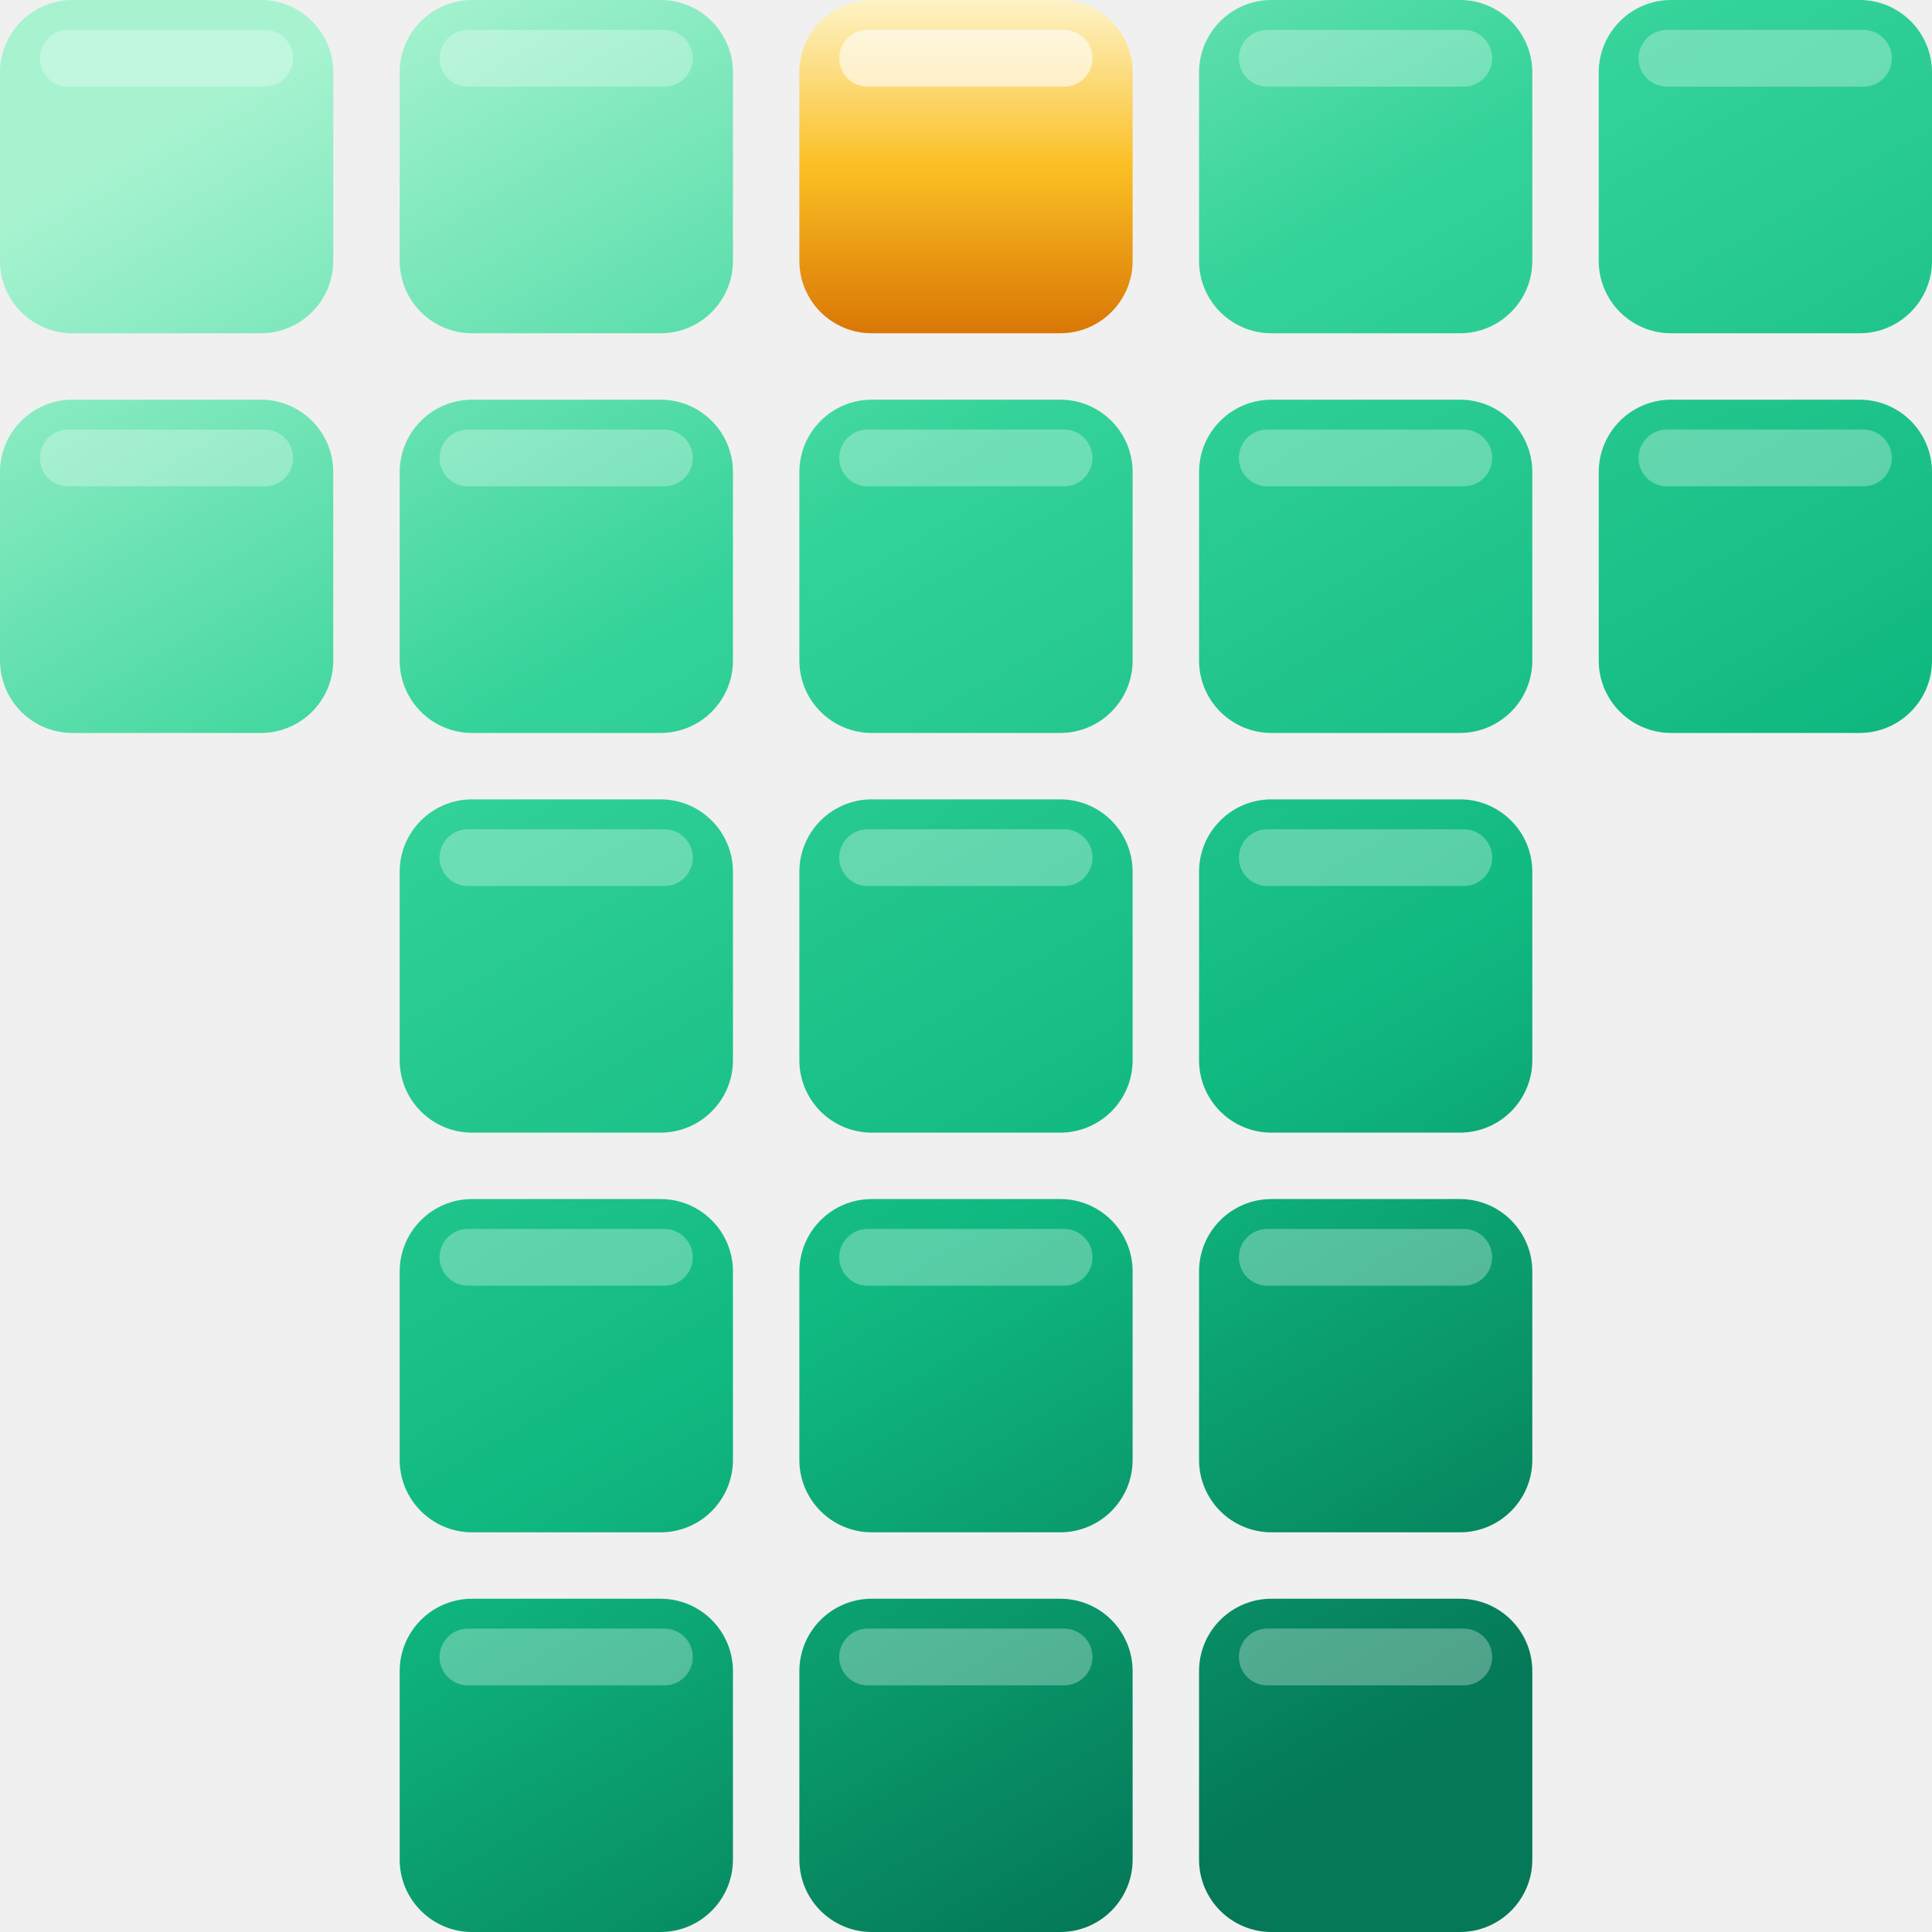
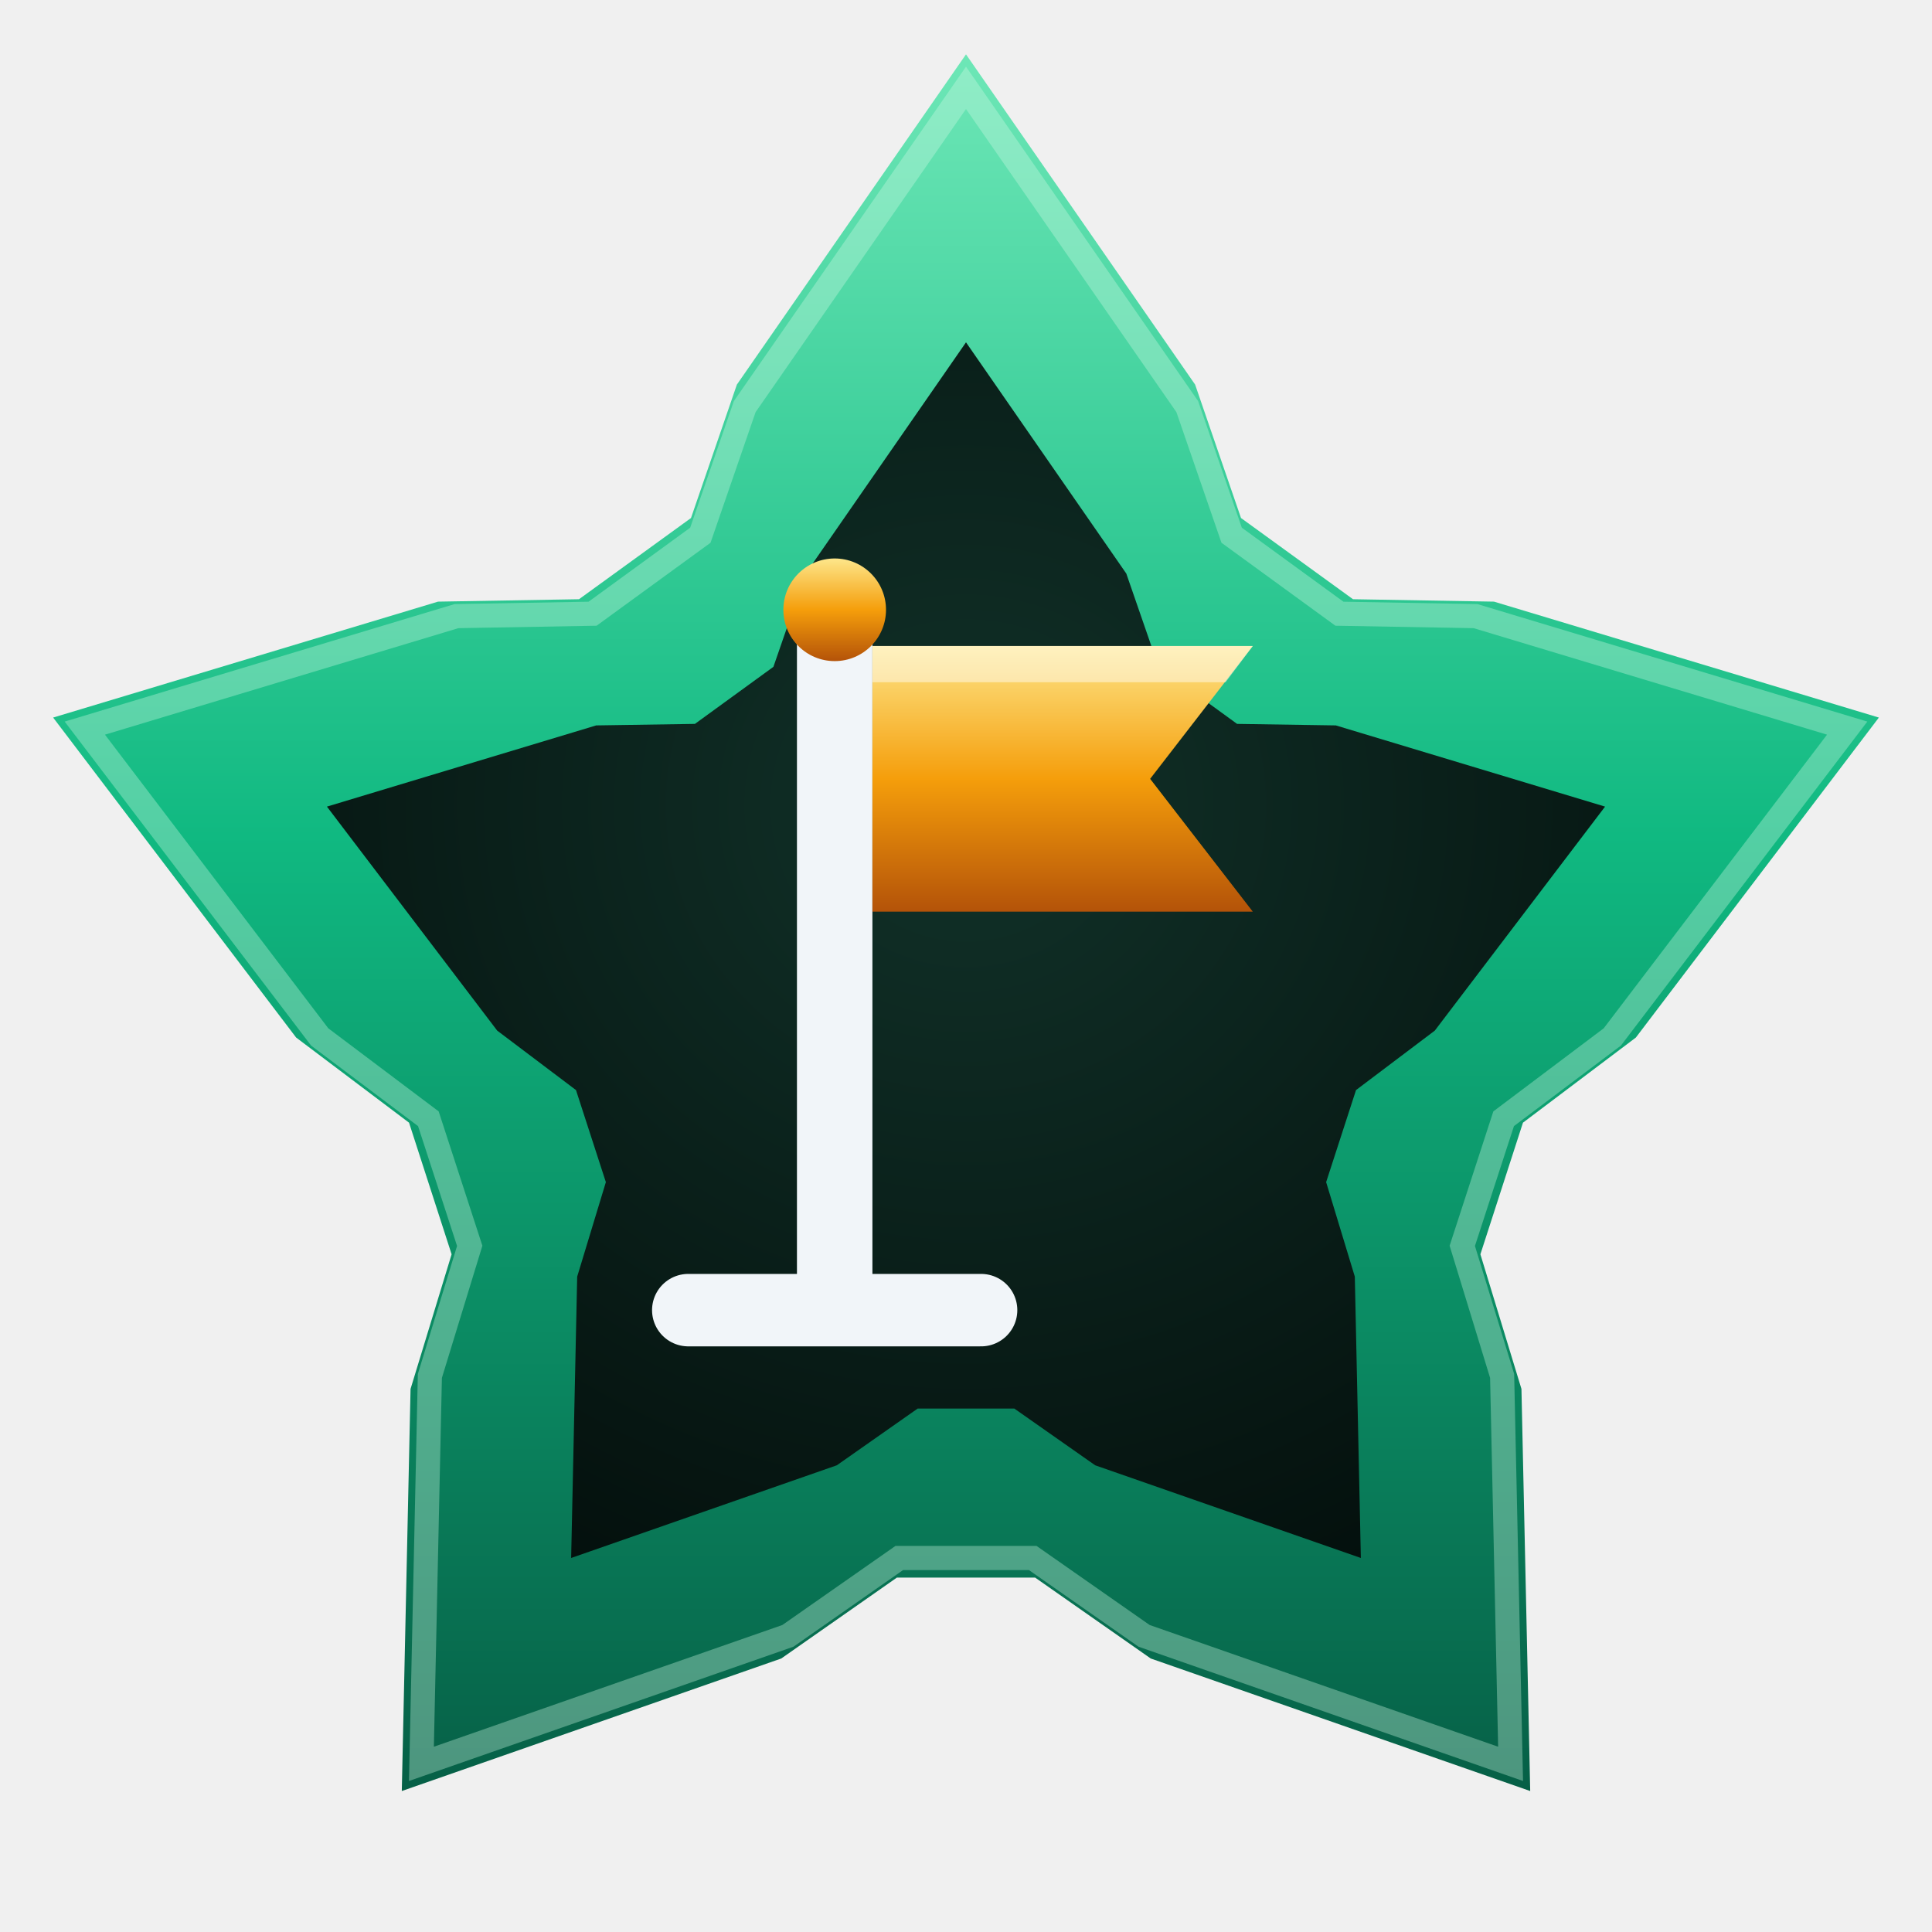
<svg xmlns="http://www.w3.org/2000/svg" viewBox="0 0 64 64">
  <defs>
-     <linearGradient id="e-g" x1="6" y1="4" x2="40" y2="62" gradientUnits="userSpaceOnUse">
-       <stop offset="0" stop-color="#a7f3d0" />
-       <stop offset="0.33" stop-color="#34d399" />
-       <stop offset="0.67" stop-color="#10b981" />
-       <stop offset="1" stop-color="#047857" />
+     <linearGradient id="fg" x1="0" y1="0" x2="0" y2="1">
+       <stop offset="0" stop-color="#6ee7b7" />
+       <stop offset=".45" stop-color="#10b981" />
+       <stop offset="1" stop-color="#065f46" />
    </linearGradient>
-     <linearGradient id="e-a" x1="0" y1="0" x2="0" y2="1">
-       <stop offset="0" stop-color="#fef3c7" />
-       <stop offset=".5" stop-color="#fbbf24" />
-       <stop offset="1" stop-color="#d97706" />
+     <linearGradient id="fa" x1="0" y1="0" x2="0" y2="1">
+       <stop offset="0" stop-color="#fde68a" />
+       <stop offset=".5" stop-color="#f59e0b" />
+       <stop offset="1" stop-color="#b45309" />
    </linearGradient>
+     <radialGradient id="fi" cx=".5" cy=".38" r=".7">
+       <stop offset="0" stop-color="#113229" />
+       <stop offset="1" stop-color="#04100d" />
+     </radialGradient>
  </defs>
-   <rect x="0" y="0" width="11.04" height="11.04" rx="2.4" fill="url(#e-g)" />
-   <rect x="1.32" y="0.99" width="8.39" height="1.88" rx="0.94" fill="#fff" fill-opacity=".3" />
-   <rect x="13.24" y="0" width="11.04" height="11.04" rx="2.4" fill="url(#e-g)" />
-   <rect x="14.56" y="0.99" width="8.39" height="1.88" rx="0.94" fill="#fff" fill-opacity=".3" />
-   <rect x="26.48" y="0" width="11.04" height="11.04" rx="2.4" fill="url(#e-a)" />
-   <rect x="27.8" y="0.99" width="8.39" height="1.88" rx="0.94" fill="#fff" fill-opacity=".6" />
-   <rect x="39.72" y="0" width="11.04" height="11.04" rx="2.4" fill="url(#e-g)" />
-   <rect x="41.04" y="0.99" width="8.39" height="1.88" rx="0.94" fill="#fff" fill-opacity=".3" />
-   <rect x="52.96" y="0" width="11.04" height="11.04" rx="2.4" fill="url(#e-g)" />
-   <rect x="54.28" y="0.99" width="8.39" height="1.88" rx="0.94" fill="#fff" fill-opacity=".3" />
-   <rect x="0" y="13.24" width="11.04" height="11.04" rx="2.4" fill="url(#e-g)" />
-   <rect x="1.32" y="14.23" width="8.39" height="1.88" rx="0.94" fill="#fff" fill-opacity=".3" />
-   <rect x="13.24" y="13.24" width="11.04" height="11.04" rx="2.4" fill="url(#e-g)" />
-   <rect x="14.56" y="14.23" width="8.39" height="1.88" rx="0.94" fill="#fff" fill-opacity=".3" />
-   <rect x="26.48" y="13.24" width="11.04" height="11.04" rx="2.4" fill="url(#e-g)" />
-   <rect x="27.8" y="14.23" width="8.39" height="1.88" rx="0.94" fill="#fff" fill-opacity=".3" />
-   <rect x="39.72" y="13.24" width="11.04" height="11.04" rx="2.4" fill="url(#e-g)" />
-   <rect x="41.04" y="14.23" width="8.39" height="1.88" rx="0.94" fill="#fff" fill-opacity=".3" />
-   <rect x="52.96" y="13.24" width="11.04" height="11.04" rx="2.4" fill="url(#e-g)" />
-   <rect x="54.28" y="14.23" width="8.39" height="1.88" rx="0.94" fill="#fff" fill-opacity=".3" />
-   <rect x="13.24" y="26.48" width="11.04" height="11.04" rx="2.4" fill="url(#e-g)" />
-   <rect x="14.56" y="27.47" width="8.39" height="1.88" rx="0.94" fill="#fff" fill-opacity=".3" />
-   <rect x="26.48" y="26.48" width="11.04" height="11.04" rx="2.4" fill="url(#e-g)" />
-   <rect x="27.8" y="27.47" width="8.39" height="1.88" rx="0.94" fill="#fff" fill-opacity=".3" />
-   <rect x="39.72" y="26.48" width="11.04" height="11.04" rx="2.4" fill="url(#e-g)" />
-   <rect x="41.04" y="27.47" width="8.39" height="1.88" rx="0.94" fill="#fff" fill-opacity=".3" />
-   <rect x="13.24" y="39.72" width="11.04" height="11.04" rx="2.4" fill="url(#e-g)" />
-   <rect x="14.56" y="40.71" width="8.39" height="1.88" rx="0.94" fill="#fff" fill-opacity=".3" />
-   <rect x="26.48" y="39.72" width="11.04" height="11.04" rx="2.4" fill="url(#e-g)" />
-   <rect x="27.8" y="40.71" width="8.39" height="1.88" rx="0.94" fill="#fff" fill-opacity=".3" />
-   <rect x="39.72" y="39.72" width="11.04" height="11.04" rx="2.4" fill="url(#e-g)" />
-   <rect x="41.04" y="40.71" width="8.39" height="1.88" rx="0.94" fill="#fff" fill-opacity=".3" />
-   <rect x="13.24" y="52.96" width="11.04" height="11.04" rx="2.4" fill="url(#e-g)" />
-   <rect x="14.56" y="53.95" width="8.39" height="1.88" rx="0.94" fill="#fff" fill-opacity=".3" />
-   <rect x="26.48" y="52.96" width="11.04" height="11.04" rx="2.4" fill="url(#e-g)" />
-   <rect x="27.8" y="53.95" width="8.39" height="1.88" rx="0.94" fill="#fff" fill-opacity=".3" />
-   <rect x="39.72" y="52.96" width="11.04" height="11.04" rx="2.4" fill="url(#e-g)" />
-   <rect x="41.04" y="53.95" width="8.39" height="1.88" rx="0.94" fill="#fff" fill-opacity=".3" />
+   <path d="M22.89 17.16L24.41 12.74L32.00 1.80L39.59 12.74L41.11 17.16L44.82 19.85L49.49 19.93L62.24 23.77L54.19 34.37L50.45 37.19L49.04 41.55L50.40 46.01L50.69 59.33L38.12 54.94L34.29 52.26L29.71 52.26L25.88 54.94L13.31 59.33L13.60 46.01L14.96 41.55L13.55 37.19L9.81 34.37L1.76 23.77L14.51 19.93L19.18 19.85Z" fill="url(#fg)" />
+   <path d="M23.20 17.73L24.67 13.47L32.00 2.91L39.33 13.47L40.80 17.73L44.37 20.33L48.88 20.41L61.19 24.12L53.41 34.35L49.81 37.06L48.44 41.27L49.76 45.58L50.04 58.43L37.90 54.19L34.21 51.61L29.79 51.61L26.10 54.19L13.96 58.43L14.24 45.58L15.56 41.27L14.19 37.06L10.59 34.35L2.81 24.12L15.12 20.41L19.63 20.33Z" fill="none" stroke="#d1fae5" stroke-opacity=".35" stroke-width=".8" />
+   <path d="M25.62 22.09L26.69 19.00L32.00 11.34L37.31 19.00L38.38 22.09L40.98 23.98L44.25 24.03L53.17 26.72L47.53 34.14L44.92 36.11L43.93 39.16L44.88 42.29L45.08 51.61L36.28 48.54L33.60 46.66L30.40 46.66L27.72 48.54L18.92 51.61L19.12 42.29L20.07 39.16L19.08 36.11L16.47 34.14L10.83 26.72L19.75 24.03L23.02 23.98Z" fill="url(#fi)" />
+   <path d="M26.4 20.5h2.5v22.5h-2.5z" fill="#f1f5f9" />
+   <circle cx="27.65" cy="20.2" r="1.7" fill="url(#fa)" />
+   <path d="M28.9 21.4h12.6l-3.4 4.4 3.4 4.4H28.9z" fill="url(#fa)" />
+   <path d="M28.9 21.4h12.6l-.9 1.2H28.9z" fill="#fff" fill-opacity=".45" />
+   <path d="M22.8 43.4h9.7" stroke="#f1f5f9" stroke-width="2.4" stroke-linecap="round" />
</svg>
